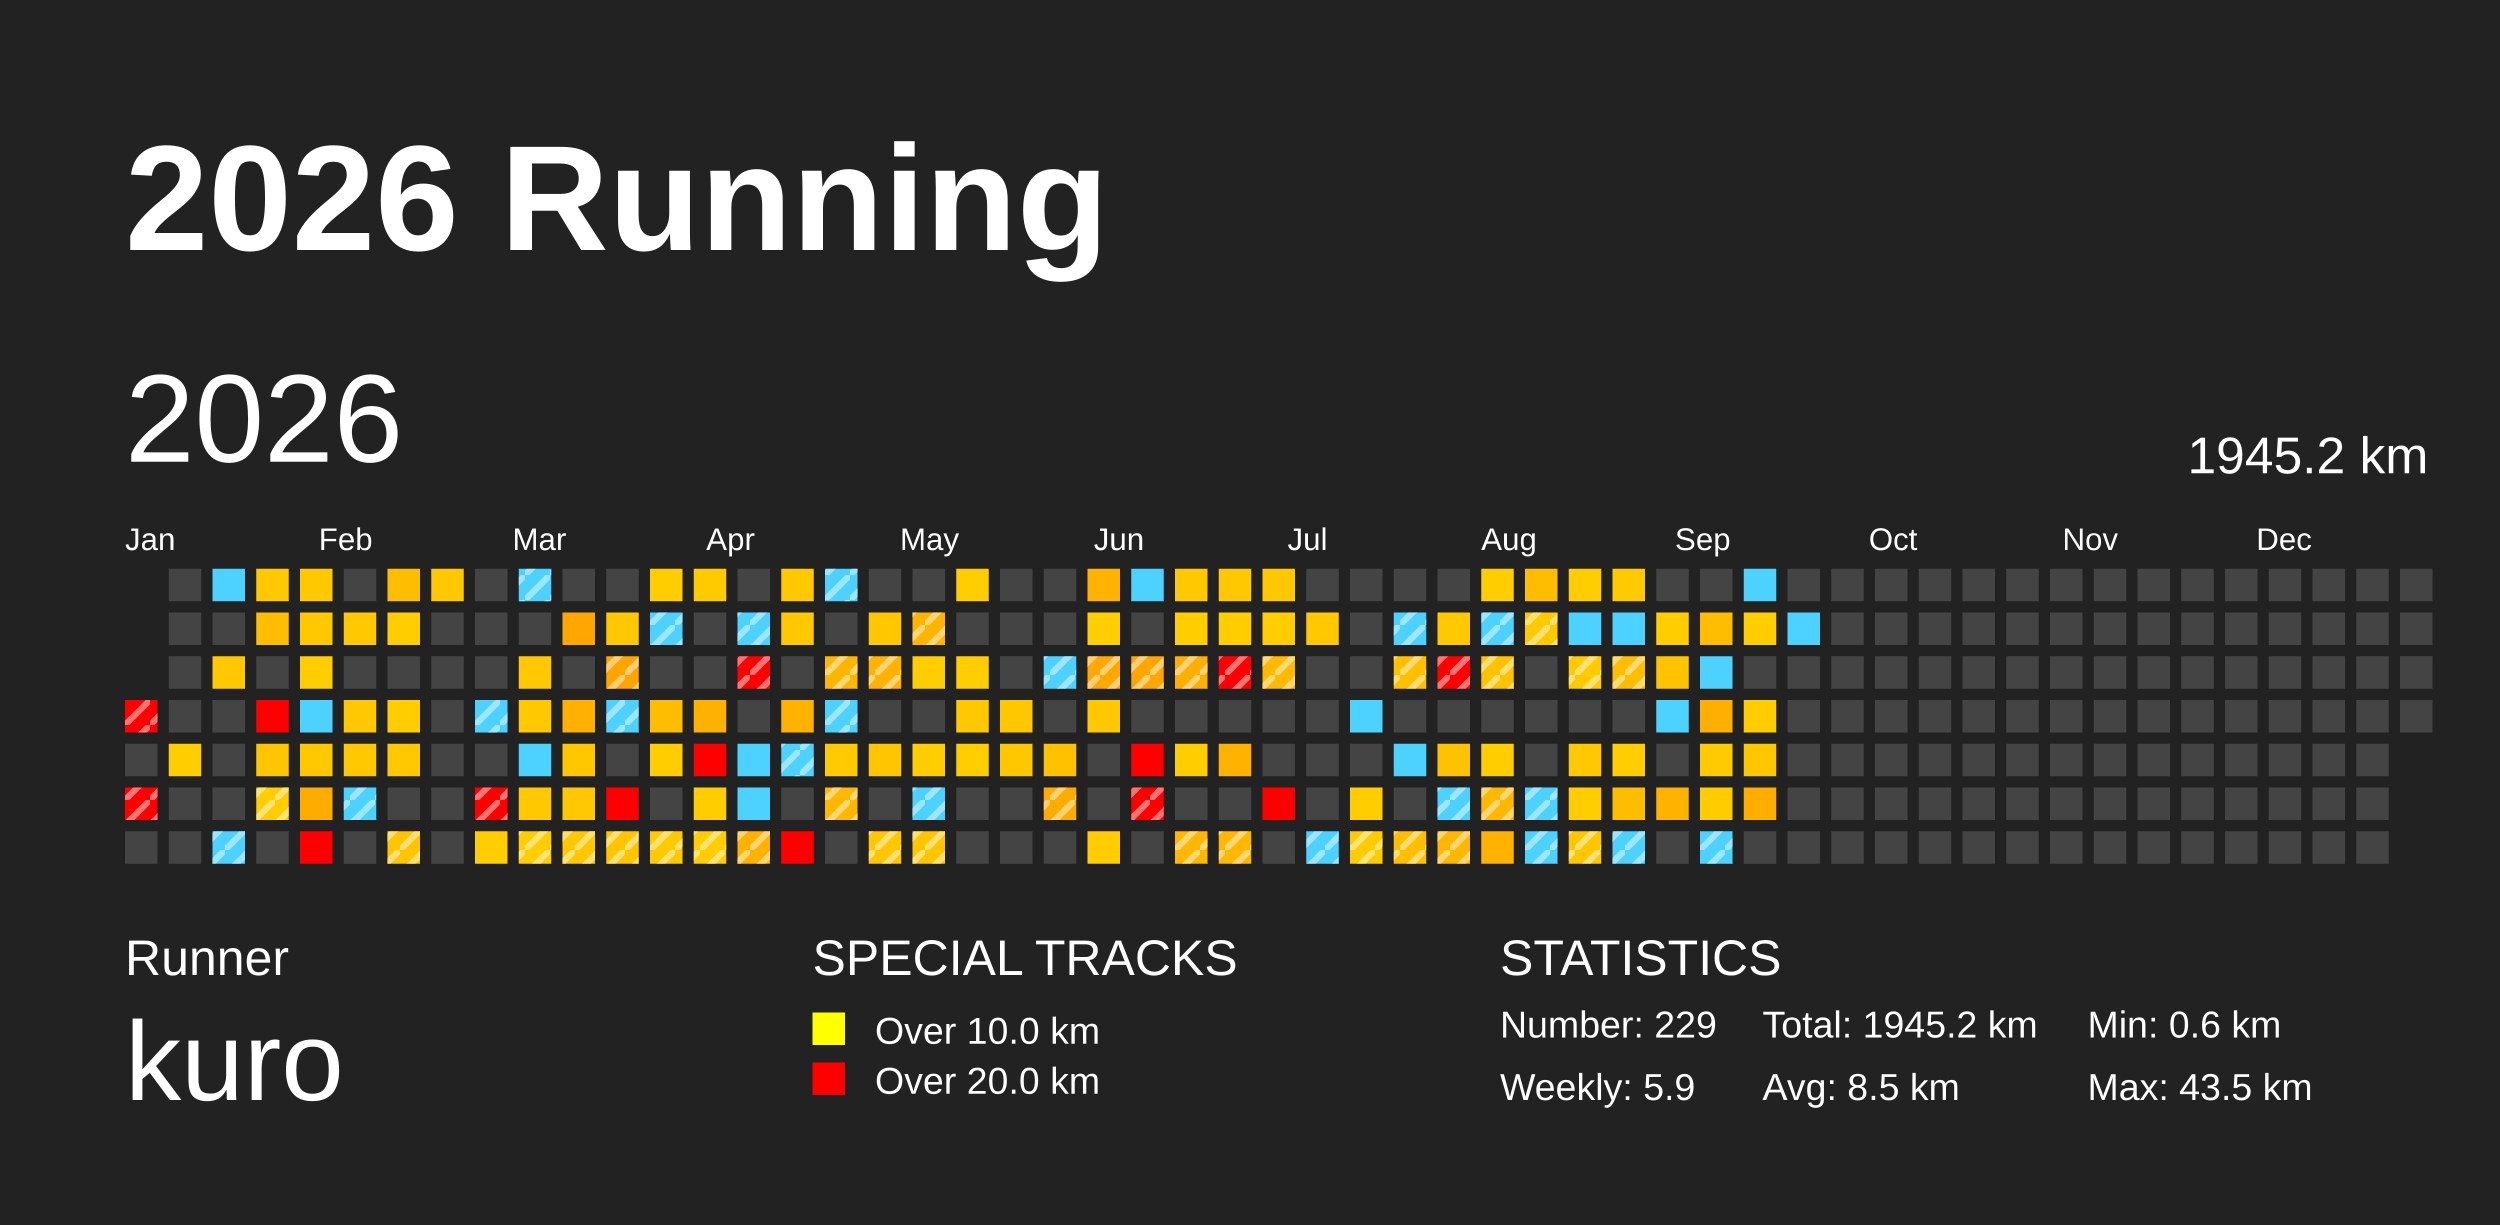
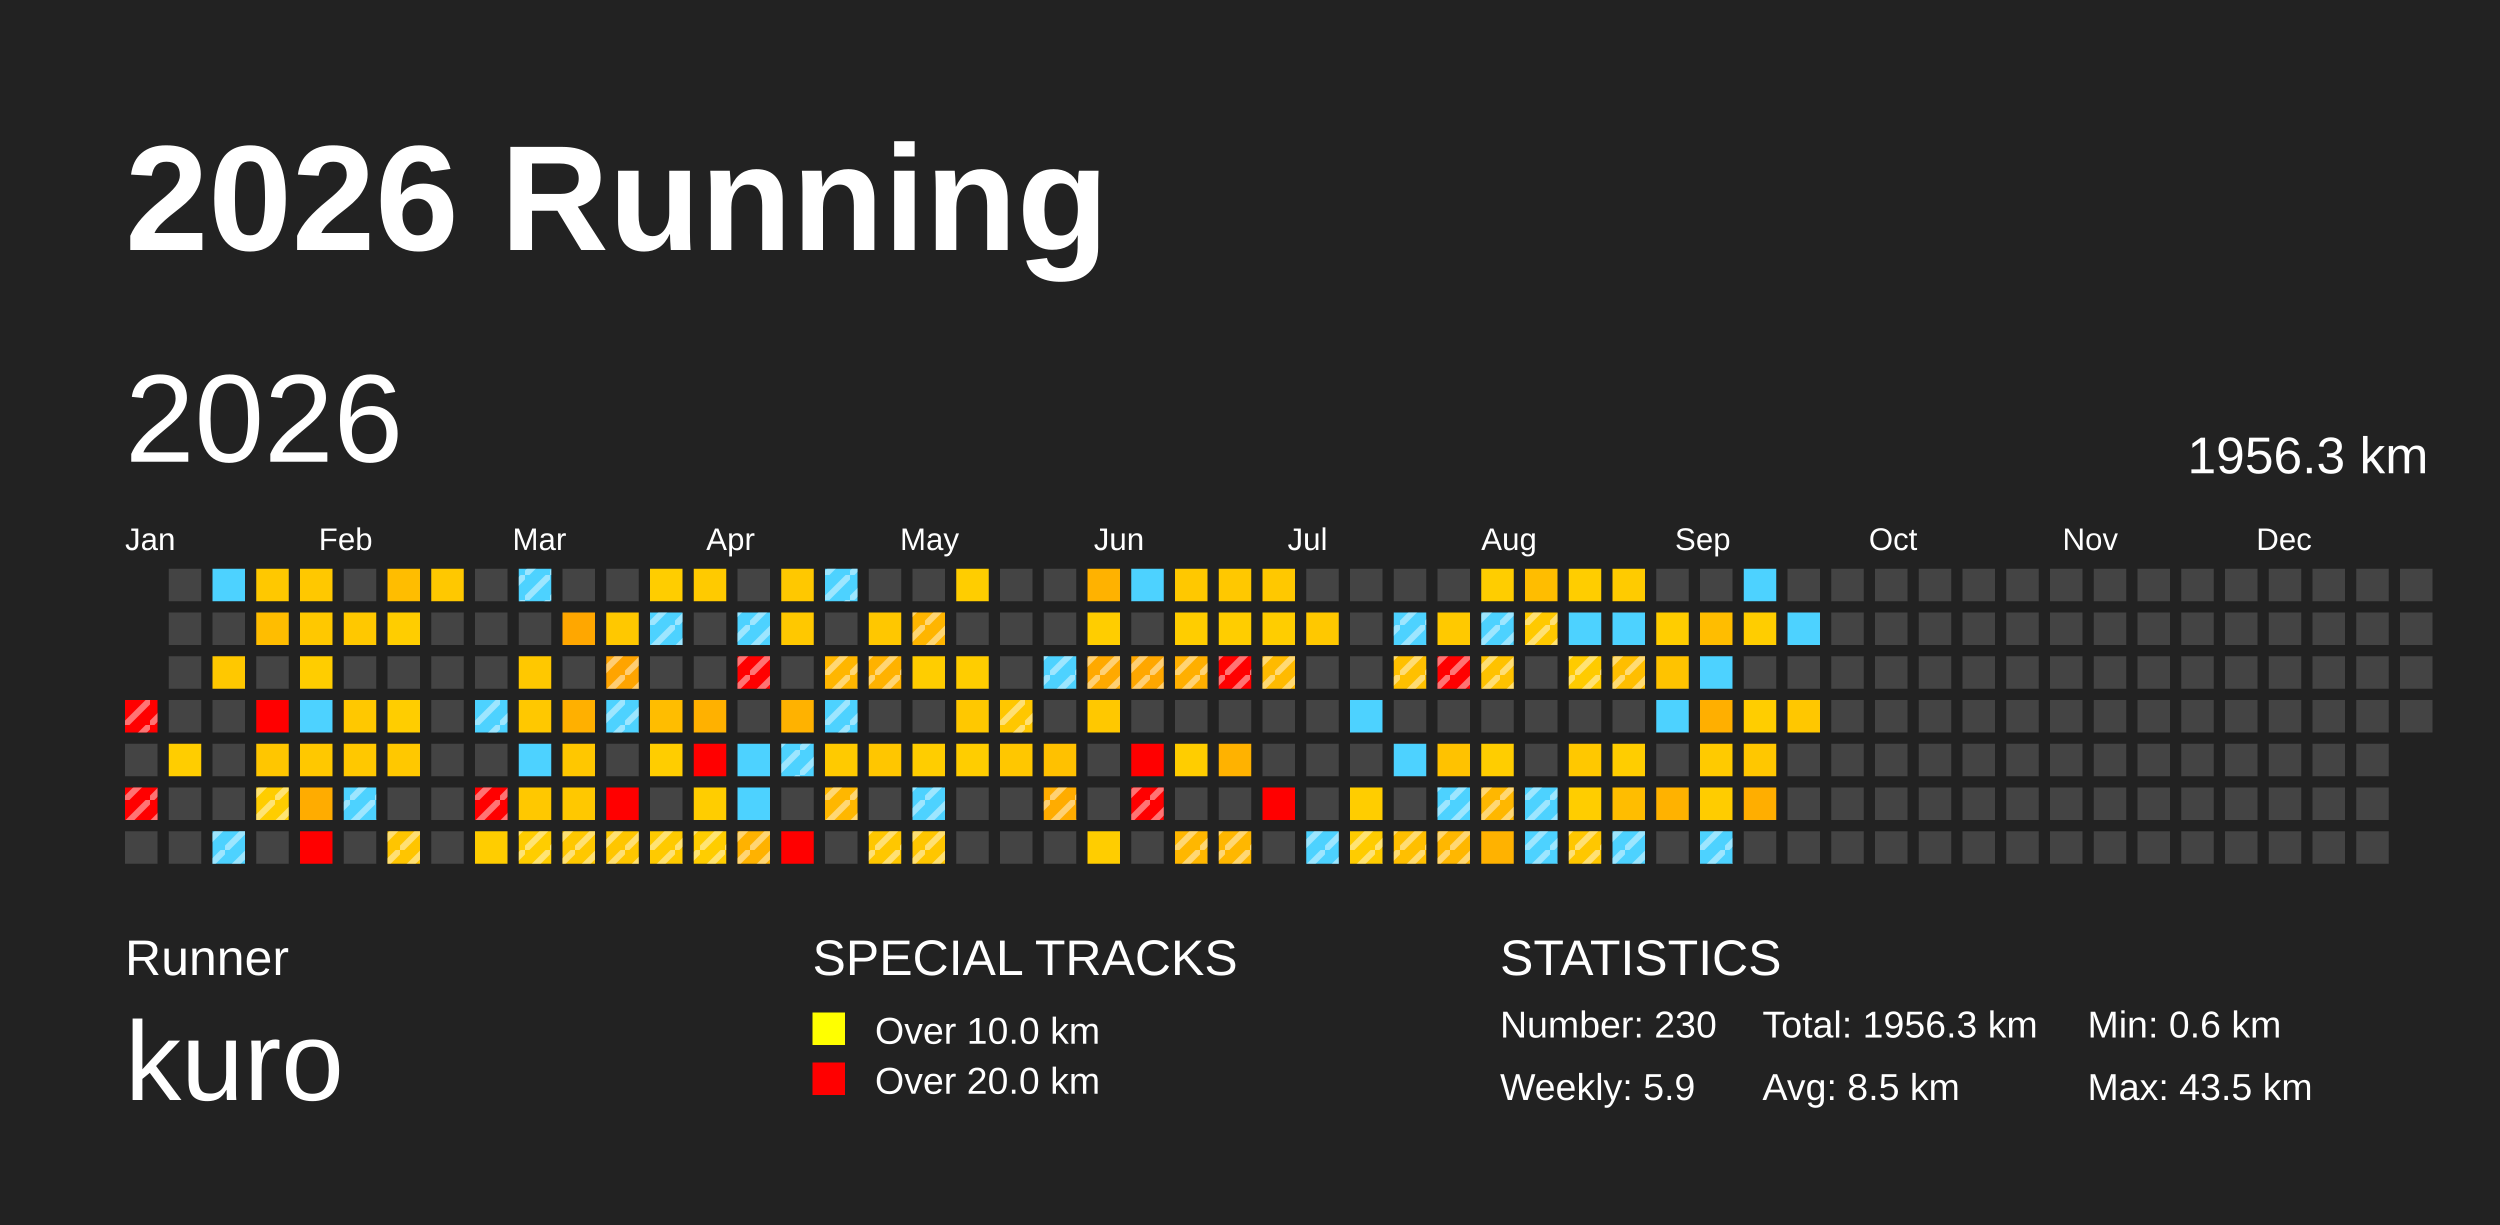
<svg xmlns="http://www.w3.org/2000/svg" baseProfile="full" height="98mm" version="1.1" viewBox="0,0,200,98" width="200mm">
  <defs>
    <pattern height="2" id="indoor-stripe" patternUnits="userSpaceOnUse" width="2">
      <line stroke="white" stroke-opacity="0.45" stroke-width="0.5" x1="0" x2="2" y1="2" y2="0" />
    </pattern>
  </defs>
  <rect fill="#222222" height="98" width="200" x="0" y="0" />
  <text fill="#FFFFFF" style="font-size:12px; font-family:Arial; font-weight:bold;" x="10" y="20">2026 Running</text>
  <text fill="#FFFFFF" style="font-size:4px; font-family:Arial" x="10" y="78">Runner</text>
  <text fill="#FFFFFF" style="font-size:9px; font-family:Arial" x="10" y="88">kuro</text>
  <text fill="#FFFFFF" style="font-size:4px; font-family:Arial" x="65" y="78">SPECIAL TRACKS</text>
  <rect fill="yellow" height="2.6" width="2.6" x="65" y="81" />
  <text fill="#FFFFFF" style="font-size:3px; font-family:Arial" x="70" y="83.5">Over 10.0 km</text>
  <rect fill="red" height="2.6" width="2.6" x="65" y="85" />
  <text fill="#FFFFFF" style="font-size:3px; font-family:Arial" x="70" y="87.5">Over 20.0 km</text>
  <text fill="#FFFFFF" style="font-size:4px; font-family:Arial" x="120" y="78">STATISTICS</text>
-   <text fill="#FFFFFF" style="font-size:3px; font-family:Arial" x="120" y="83">Number: 229</text>
+   <text fill="#FFFFFF" style="font-size:3px; font-family:Arial" x="120" y="83">Number: 230</text>
  <text fill="#FFFFFF" style="font-size:3px; font-family:Arial" x="120" y="88">Weekly: 5.9</text>
-   <text fill="#FFFFFF" style="font-size:3px; font-family:Arial" x="141" y="83">Total: 1945.2 km</text>
+   <text fill="#FFFFFF" style="font-size:3px; font-family:Arial" x="141" y="83">Total: 1956.3 km</text>
  <text fill="#FFFFFF" style="font-size:3px; font-family:Arial" x="141" y="88">Avg: 8.5 km</text>
  <text fill="#FFFFFF" style="font-size:3px; font-family:Arial" x="167" y="83">Min: 0.6 km</text>
  <text fill="#FFFFFF" style="font-size:3px; font-family:Arial" x="167" y="88">Max: 43.5 km</text>
  <text dominant-baseline="hanging" fill="#FFFFFF" style="font-size:10.0px; font-family:Arial;" x="10" y="30">2026</text>
-   <text dominant-baseline="hanging" fill="#FFFFFF" style="font-size:4.125px; font-family:Arial;" x="175" y="35">1945.2 km</text>
+   <text dominant-baseline="hanging" fill="#FFFFFF" style="font-size:4.125px; font-family:Arial;" x="175" y="35">1956.3 km</text>
  <text fill="#FFFFFF" style="font-size:2.5px; font-family:Arial" x="10.0" y="44">Jan</text>
  <text fill="#FFFFFF" style="font-size:2.5px; font-family:Arial" x="25.5" y="44">Feb</text>
  <text fill="#FFFFFF" style="font-size:2.5px; font-family:Arial" x="41.0" y="44">Mar</text>
  <text fill="#FFFFFF" style="font-size:2.5px; font-family:Arial" x="56.5" y="44">Apr</text>
  <text fill="#FFFFFF" style="font-size:2.5px; font-family:Arial" x="72.0" y="44">May</text>
  <text fill="#FFFFFF" style="font-size:2.5px; font-family:Arial" x="87.5" y="44">Jun</text>
  <text fill="#FFFFFF" style="font-size:2.5px; font-family:Arial" x="103.0" y="44">Jul</text>
  <text fill="#FFFFFF" style="font-size:2.5px; font-family:Arial" x="118.5" y="44">Aug</text>
  <text fill="#FFFFFF" style="font-size:2.5px; font-family:Arial" x="134.0" y="44">Sep</text>
  <text fill="#FFFFFF" style="font-size:2.5px; font-family:Arial" x="149.5" y="44">Oct</text>
  <text fill="#FFFFFF" style="font-size:2.5px; font-family:Arial" x="165.0" y="44">Nov</text>
  <text fill="#FFFFFF" style="font-size:2.5px; font-family:Arial" x="180.5" y="44">Dec</text>
  <rect fill="red" height="2.6" width="2.6" x="10.0" y="56.0" />
  <rect fill="url(#indoor-stripe)" height="2.6" style="pointer-events: none;" width="2.6" x="10.0" y="56.0" />
  <rect fill="#444444" height="2.6" width="2.6" x="10.0" y="59.5" />
  <rect fill="red" height="2.6" width="2.6" x="10.0" y="63.0" />
  <rect fill="url(#indoor-stripe)" height="2.6" style="pointer-events: none;" width="2.6" x="10.0" y="63.0" />
  <rect fill="#444444" height="2.6" width="2.6" x="10.0" y="66.5" />
  <rect fill="#444444" height="2.6" width="2.6" x="13.5" y="45.5" />
  <rect fill="#444444" height="2.6" width="2.6" x="13.5" y="49.0" />
  <rect fill="#444444" height="2.6" width="2.6" x="13.5" y="52.5" />
  <rect fill="#444444" height="2.6" width="2.6" x="13.5" y="56.0" />
  <rect fill="#ffcd00" height="2.6" width="2.6" x="13.5" y="59.5" />
  <rect fill="#444444" height="2.6" width="2.6" x="13.5" y="63.0" />
  <rect fill="#444444" height="2.6" width="2.6" x="13.5" y="66.5" />
  <rect fill="#4dd2ff" height="2.6" width="2.6" x="17.0" y="45.5" />
  <rect fill="#444444" height="2.6" width="2.6" x="17.0" y="49.0" />
  <rect fill="#ffc800" height="2.6" width="2.6" x="17.0" y="52.5" />
  <rect fill="#444444" height="2.6" width="2.6" x="17.0" y="56.0" />
  <rect fill="#444444" height="2.6" width="2.6" x="17.0" y="59.5" />
  <rect fill="#444444" height="2.6" width="2.6" x="17.0" y="63.0" />
  <rect fill="#4dd2ff" height="2.6" width="2.6" x="17.0" y="66.5" />
  <rect fill="url(#indoor-stripe)" height="2.6" style="pointer-events: none;" width="2.6" x="17.0" y="66.5" />
  <rect fill="#ffc800" height="2.6" width="2.6" x="20.5" y="45.5" />
  <rect fill="#ffbd00" height="2.6" width="2.6" x="20.5" y="49.0" />
  <rect fill="#444444" height="2.6" width="2.6" x="20.5" y="52.5" />
  <rect fill="red" height="2.6" width="2.6" x="20.5" y="56.0" />
  <rect fill="#ffc600" height="2.6" width="2.6" x="20.5" y="59.5" />
  <rect fill="#ffcd00" height="2.6" width="2.6" x="20.5" y="63.0" />
  <rect fill="url(#indoor-stripe)" height="2.6" style="pointer-events: none;" width="2.6" x="20.5" y="63.0" />
  <rect fill="#444444" height="2.6" width="2.6" x="20.5" y="66.5" />
  <rect fill="#ffc800" height="2.6" width="2.6" x="24.0" y="45.5" />
  <rect fill="#ffc800" height="2.6" width="2.6" x="24.0" y="49.0" />
  <rect fill="#ffcd00" height="2.6" width="2.6" x="24.0" y="52.5" />
  <rect fill="#4dd2ff" height="2.6" width="2.6" x="24.0" y="56.0" />
  <rect fill="#ffc800" height="2.6" width="2.6" x="24.0" y="59.5" />
  <rect fill="#ffac00" height="2.6" width="2.6" x="24.0" y="63.0" />
  <rect fill="red" height="2.6" width="2.6" x="24.0" y="66.5" />
  <rect fill="#444444" height="2.6" width="2.6" x="27.5" y="45.5" />
  <rect fill="#ffc800" height="2.6" width="2.6" x="27.5" y="49.0" />
  <rect fill="#444444" height="2.6" width="2.6" x="27.5" y="52.5" />
  <rect fill="#ffc800" height="2.6" width="2.6" x="27.5" y="56.0" />
  <rect fill="#ffc800" height="2.6" width="2.6" x="27.5" y="59.5" />
  <rect fill="#4dd2ff" height="2.6" width="2.6" x="27.5" y="63.0" />
  <rect fill="url(#indoor-stripe)" height="2.6" style="pointer-events: none;" width="2.6" x="27.5" y="63.0" />
  <rect fill="#444444" height="2.6" width="2.6" x="27.5" y="66.5" />
  <rect fill="#ffbd00" height="2.6" width="2.6" x="31.0" y="45.5" />
  <rect fill="#ffcd00" height="2.6" width="2.6" x="31.0" y="49.0" />
  <rect fill="#444444" height="2.6" width="2.6" x="31.0" y="52.5" />
  <rect fill="#ffcd00" height="2.6" width="2.6" x="31.0" y="56.0" />
  <rect fill="#ffc800" height="2.6" width="2.6" x="31.0" y="59.5" />
  <rect fill="#444444" height="2.6" width="2.6" x="31.0" y="63.0" />
  <rect fill="#ffc500" height="2.6" width="2.6" x="31.0" y="66.5" />
  <rect fill="url(#indoor-stripe)" height="2.6" style="pointer-events: none;" width="2.6" x="31.0" y="66.5" />
  <rect fill="#ffc800" height="2.6" width="2.6" x="34.5" y="45.5" />
  <rect fill="#444444" height="2.6" width="2.6" x="34.5" y="49.0" />
  <rect fill="#444444" height="2.6" width="2.6" x="34.5" y="52.5" />
  <rect fill="#444444" height="2.6" width="2.6" x="34.5" y="56.0" />
  <rect fill="#444444" height="2.6" width="2.6" x="34.5" y="59.5" />
  <rect fill="#444444" height="2.6" width="2.6" x="34.5" y="63.0" />
  <rect fill="#444444" height="2.6" width="2.6" x="34.5" y="66.5" />
  <rect fill="#444444" height="2.6" width="2.6" x="38.0" y="45.5" />
  <rect fill="#444444" height="2.6" width="2.6" x="38.0" y="49.0" />
  <rect fill="#444444" height="2.6" width="2.6" x="38.0" y="52.5" />
  <rect fill="#4dd2ff" height="2.6" width="2.6" x="38.0" y="56.0" />
  <rect fill="url(#indoor-stripe)" height="2.6" style="pointer-events: none;" width="2.6" x="38.0" y="56.0" />
  <rect fill="#444444" height="2.6" width="2.6" x="38.0" y="59.5" />
  <rect fill="red" height="2.6" width="2.6" x="38.0" y="63.0" />
  <rect fill="url(#indoor-stripe)" height="2.6" style="pointer-events: none;" width="2.6" x="38.0" y="63.0" />
  <rect fill="#ffcd00" height="2.6" width="2.6" x="38.0" y="66.5" />
  <rect fill="#4dd2ff" height="2.6" width="2.6" x="41.5" y="45.5" />
  <rect fill="url(#indoor-stripe)" height="2.6" style="pointer-events: none;" width="2.6" x="41.5" y="45.5" />
  <rect fill="#444444" height="2.6" width="2.6" x="41.5" y="49.0" />
  <rect fill="#ffc800" height="2.6" width="2.6" x="41.5" y="52.5" />
  <rect fill="#ffc800" height="2.6" width="2.6" x="41.5" y="56.0" />
  <rect fill="#4dd2ff" height="2.6" width="2.6" x="41.5" y="59.5" />
  <rect fill="#ffc800" height="2.6" width="2.6" x="41.5" y="63.0" />
  <rect fill="#ffcd00" height="2.6" width="2.6" x="41.5" y="66.5" />
  <rect fill="url(#indoor-stripe)" height="2.6" style="pointer-events: none;" width="2.6" x="41.5" y="66.5" />
  <rect fill="#444444" height="2.6" width="2.6" x="45.0" y="45.5" />
  <rect fill="#ffa700" height="2.6" width="2.6" x="45.0" y="49.0" />
  <rect fill="#444444" height="2.6" width="2.6" x="45.0" y="52.5" />
  <rect fill="#ffb000" height="2.6" width="2.6" x="45.0" y="56.0" />
  <rect fill="#ffc700" height="2.6" width="2.6" x="45.0" y="59.5" />
  <rect fill="#ffc800" height="2.6" width="2.6" x="45.0" y="63.0" />
  <rect fill="#ffc800" height="2.6" width="2.6" x="45.0" y="66.5" />
  <rect fill="url(#indoor-stripe)" height="2.6" style="pointer-events: none;" width="2.6" x="45.0" y="66.5" />
  <rect fill="#444444" height="2.6" width="2.6" x="48.5" y="45.5" />
  <rect fill="#ffc800" height="2.6" width="2.6" x="48.5" y="49.0" />
  <rect fill="#ffa400" height="2.6" width="2.6" x="48.5" y="52.5" />
  <rect fill="url(#indoor-stripe)" height="2.6" style="pointer-events: none;" width="2.6" x="48.5" y="52.5" />
  <rect fill="#4dd2ff" height="2.6" width="2.6" x="48.5" y="56.0" />
  <rect fill="url(#indoor-stripe)" height="2.6" style="pointer-events: none;" width="2.6" x="48.5" y="56.0" />
  <rect fill="#444444" height="2.6" width="2.6" x="48.5" y="59.5" />
  <rect fill="red" height="2.6" width="2.6" x="48.5" y="63.0" />
  <rect fill="#ffc600" height="2.6" width="2.6" x="48.5" y="66.5" />
  <rect fill="url(#indoor-stripe)" height="2.6" style="pointer-events: none;" width="2.6" x="48.5" y="66.5" />
  <rect fill="#ffcd00" height="2.6" width="2.6" x="52.0" y="45.5" />
  <rect fill="#4dd2ff" height="2.6" width="2.6" x="52.0" y="49.0" />
  <rect fill="url(#indoor-stripe)" height="2.6" style="pointer-events: none;" width="2.6" x="52.0" y="49.0" />
  <rect fill="#444444" height="2.6" width="2.6" x="52.0" y="52.5" />
  <rect fill="#ffbd00" height="2.6" width="2.6" x="52.0" y="56.0" />
  <rect fill="#ffcd00" height="2.6" width="2.6" x="52.0" y="59.5" />
  <rect fill="#444444" height="2.6" width="2.6" x="52.0" y="63.0" />
  <rect fill="#ffca00" height="2.6" width="2.6" x="52.0" y="66.5" />
  <rect fill="url(#indoor-stripe)" height="2.6" style="pointer-events: none;" width="2.6" x="52.0" y="66.5" />
  <rect fill="#ffca00" height="2.6" width="2.6" x="55.5" y="45.5" />
  <rect fill="#444444" height="2.6" width="2.6" x="55.5" y="49.0" />
  <rect fill="#444444" height="2.6" width="2.6" x="55.5" y="52.5" />
  <rect fill="#ffb100" height="2.6" width="2.6" x="55.5" y="56.0" />
  <rect fill="red" height="2.6" width="2.6" x="55.5" y="59.5" />
  <rect fill="#ffcd00" height="2.6" width="2.6" x="55.5" y="63.0" />
  <rect fill="#ffcd00" height="2.6" width="2.6" x="55.5" y="66.5" />
  <rect fill="url(#indoor-stripe)" height="2.6" style="pointer-events: none;" width="2.6" x="55.5" y="66.5" />
  <rect fill="#444444" height="2.6" width="2.6" x="59.0" y="45.5" />
  <rect fill="#4dd2ff" height="2.6" width="2.6" x="59.0" y="49.0" />
  <rect fill="url(#indoor-stripe)" height="2.6" style="pointer-events: none;" width="2.6" x="59.0" y="49.0" />
  <rect fill="red" height="2.6" width="2.6" x="59.0" y="52.5" />
  <rect fill="url(#indoor-stripe)" height="2.6" style="pointer-events: none;" width="2.6" x="59.0" y="52.5" />
  <rect fill="#444444" height="2.6" width="2.6" x="59.0" y="56.0" />
  <rect fill="#4dd2ff" height="2.6" width="2.6" x="59.0" y="59.5" />
  <rect fill="#4dd2ff" height="2.6" width="2.6" x="59.0" y="63.0" />
  <rect fill="#ffb200" height="2.6" width="2.6" x="59.0" y="66.5" />
  <rect fill="url(#indoor-stripe)" height="2.6" style="pointer-events: none;" width="2.6" x="59.0" y="66.5" />
  <rect fill="#ffc800" height="2.6" width="2.6" x="62.5" y="45.5" />
  <rect fill="#ffc800" height="2.6" width="2.6" x="62.5" y="49.0" />
  <rect fill="#444444" height="2.6" width="2.6" x="62.5" y="52.5" />
  <rect fill="#ffb200" height="2.6" width="2.6" x="62.5" y="56.0" />
  <rect fill="#4dd2ff" height="2.6" width="2.6" x="62.5" y="59.5" />
  <rect fill="url(#indoor-stripe)" height="2.6" style="pointer-events: none;" width="2.6" x="62.5" y="59.5" />
  <rect fill="#444444" height="2.6" width="2.6" x="62.5" y="63.0" />
  <rect fill="red" height="2.6" width="2.6" x="62.5" y="66.5" />
  <rect fill="#4dd2ff" height="2.6" width="2.6" x="66.0" y="45.5" />
  <rect fill="url(#indoor-stripe)" height="2.6" style="pointer-events: none;" width="2.6" x="66.0" y="45.5" />
  <rect fill="#444444" height="2.6" width="2.6" x="66.0" y="49.0" />
  <rect fill="#ffb600" height="2.6" width="2.6" x="66.0" y="52.5" />
  <rect fill="url(#indoor-stripe)" height="2.6" style="pointer-events: none;" width="2.6" x="66.0" y="52.5" />
  <rect fill="#4dd2ff" height="2.6" width="2.6" x="66.0" y="56.0" />
  <rect fill="url(#indoor-stripe)" height="2.6" style="pointer-events: none;" width="2.6" x="66.0" y="56.0" />
  <rect fill="#ffca00" height="2.6" width="2.6" x="66.0" y="59.5" />
  <rect fill="#ffb700" height="2.6" width="2.6" x="66.0" y="63.0" />
  <rect fill="url(#indoor-stripe)" height="2.6" style="pointer-events: none;" width="2.6" x="66.0" y="63.0" />
  <rect fill="#444444" height="2.6" width="2.6" x="66.0" y="66.5" />
  <rect fill="#444444" height="2.6" width="2.6" x="69.5" y="45.5" />
  <rect fill="#ffc700" height="2.6" width="2.6" x="69.5" y="49.0" />
  <rect fill="#ffb200" height="2.6" width="2.6" x="69.5" y="52.5" />
  <rect fill="url(#indoor-stripe)" height="2.6" style="pointer-events: none;" width="2.6" x="69.5" y="52.5" />
  <rect fill="#444444" height="2.6" width="2.6" x="69.5" y="56.0" />
  <rect fill="#ffc600" height="2.6" width="2.6" x="69.5" y="59.5" />
  <rect fill="#444444" height="2.6" width="2.6" x="69.5" y="63.0" />
  <rect fill="#ffc700" height="2.6" width="2.6" x="69.5" y="66.5" />
  <rect fill="url(#indoor-stripe)" height="2.6" style="pointer-events: none;" width="2.6" x="69.5" y="66.5" />
  <rect fill="#444444" height="2.6" width="2.6" x="73.0" y="45.5" />
  <rect fill="#ffb500" height="2.6" width="2.6" x="73.0" y="49.0" />
  <rect fill="url(#indoor-stripe)" height="2.6" style="pointer-events: none;" width="2.6" x="73.0" y="49.0" />
  <rect fill="#ffcd00" height="2.6" width="2.6" x="73.0" y="52.5" />
  <rect fill="#444444" height="2.6" width="2.6" x="73.0" y="56.0" />
  <rect fill="#ffcd00" height="2.6" width="2.6" x="73.0" y="59.5" />
  <rect fill="#4dd2ff" height="2.6" width="2.6" x="73.0" y="63.0" />
  <rect fill="url(#indoor-stripe)" height="2.6" style="pointer-events: none;" width="2.6" x="73.0" y="63.0" />
  <rect fill="#ffc600" height="2.6" width="2.6" x="73.0" y="66.5" />
  <rect fill="url(#indoor-stripe)" height="2.6" style="pointer-events: none;" width="2.6" x="73.0" y="66.5" />
  <rect fill="#ffcd00" height="2.6" width="2.6" x="76.5" y="45.5" />
  <rect fill="#444444" height="2.6" width="2.6" x="76.5" y="49.0" />
  <rect fill="#ffcd00" height="2.6" width="2.6" x="76.5" y="52.5" />
  <rect fill="#ffc800" height="2.6" width="2.6" x="76.5" y="56.0" />
  <rect fill="#ffcd00" height="2.6" width="2.6" x="76.5" y="59.5" />
  <rect fill="#444444" height="2.6" width="2.6" x="76.5" y="63.0" />
  <rect fill="#444444" height="2.6" width="2.6" x="76.5" y="66.5" />
  <rect fill="#444444" height="2.6" width="2.6" x="80.0" y="45.5" />
  <rect fill="#444444" height="2.6" width="2.6" x="80.0" y="49.0" />
  <rect fill="#444444" height="2.6" width="2.6" x="80.0" y="52.5" />
  <rect fill="#ffc700" height="2.6" width="2.6" x="80.0" y="56.0" />
+   <rect fill="url(#indoor-stripe)" height="2.6" style="pointer-events: none;" width="2.6" x="80.0" y="56.0" />
  <rect fill="#ffc700" height="2.6" width="2.6" x="80.0" y="59.5" />
  <rect fill="#444444" height="2.6" width="2.6" x="80.0" y="63.0" />
  <rect fill="#444444" height="2.6" width="2.6" x="80.0" y="66.5" />
  <rect fill="#444444" height="2.6" width="2.6" x="83.5" y="45.5" />
  <rect fill="#444444" height="2.6" width="2.6" x="83.5" y="49.0" />
  <rect fill="#4dd2ff" height="2.6" width="2.6" x="83.5" y="52.5" />
  <rect fill="url(#indoor-stripe)" height="2.6" style="pointer-events: none;" width="2.6" x="83.5" y="52.5" />
  <rect fill="#444444" height="2.6" width="2.6" x="83.5" y="56.0" />
  <rect fill="#ffc100" height="2.6" width="2.6" x="83.5" y="59.5" />
  <rect fill="#ffac00" height="2.6" width="2.6" x="83.5" y="63.0" />
  <rect fill="url(#indoor-stripe)" height="2.6" style="pointer-events: none;" width="2.6" x="83.5" y="63.0" />
  <rect fill="#444444" height="2.6" width="2.6" x="83.5" y="66.5" />
  <rect fill="#ffb200" height="2.6" width="2.6" x="87.0" y="45.5" />
  <rect fill="#ffcd00" height="2.6" width="2.6" x="87.0" y="49.0" />
  <rect fill="#ffa900" height="2.6" width="2.6" x="87.0" y="52.5" />
  <rect fill="url(#indoor-stripe)" height="2.6" style="pointer-events: none;" width="2.6" x="87.0" y="52.5" />
  <rect fill="#ffc800" height="2.6" width="2.6" x="87.0" y="56.0" />
  <rect fill="#444444" height="2.6" width="2.6" x="87.0" y="59.5" />
  <rect fill="#444444" height="2.6" width="2.6" x="87.0" y="63.0" />
  <rect fill="#ffcd00" height="2.6" width="2.6" x="87.0" y="66.5" />
  <rect fill="#4dd2ff" height="2.6" width="2.6" x="90.5" y="45.5" />
  <rect fill="#444444" height="2.6" width="2.6" x="90.5" y="49.0" />
  <rect fill="#ffa700" height="2.6" width="2.6" x="90.5" y="52.5" />
  <rect fill="url(#indoor-stripe)" height="2.6" style="pointer-events: none;" width="2.6" x="90.5" y="52.5" />
  <rect fill="#444444" height="2.6" width="2.6" x="90.5" y="56.0" />
  <rect fill="red" height="2.6" width="2.6" x="90.5" y="59.5" />
  <rect fill="red" height="2.6" width="2.6" x="90.5" y="63.0" />
  <rect fill="url(#indoor-stripe)" height="2.6" style="pointer-events: none;" width="2.6" x="90.5" y="63.0" />
  <rect fill="#444444" height="2.6" width="2.6" x="90.5" y="66.5" />
  <rect fill="#ffc800" height="2.6" width="2.6" x="94.0" y="45.5" />
  <rect fill="#ffcd00" height="2.6" width="2.6" x="94.0" y="49.0" />
  <rect fill="#ffaf00" height="2.6" width="2.6" x="94.0" y="52.5" />
  <rect fill="url(#indoor-stripe)" height="2.6" style="pointer-events: none;" width="2.6" x="94.0" y="52.5" />
  <rect fill="#444444" height="2.6" width="2.6" x="94.0" y="56.0" />
  <rect fill="#ffcd00" height="2.6" width="2.6" x="94.0" y="59.5" />
  <rect fill="#444444" height="2.6" width="2.6" x="94.0" y="63.0" />
  <rect fill="#ffb700" height="2.6" width="2.6" x="94.0" y="66.5" />
  <rect fill="url(#indoor-stripe)" height="2.6" style="pointer-events: none;" width="2.6" x="94.0" y="66.5" />
  <rect fill="#ffc800" height="2.6" width="2.6" x="97.5" y="45.5" />
  <rect fill="#ffcd00" height="2.6" width="2.6" x="97.5" y="49.0" />
  <rect fill="red" height="2.6" width="2.6" x="97.5" y="52.5" />
  <rect fill="url(#indoor-stripe)" height="2.6" style="pointer-events: none;" width="2.6" x="97.5" y="52.5" />
  <rect fill="#444444" height="2.6" width="2.6" x="97.5" y="56.0" />
  <rect fill="#ffb200" height="2.6" width="2.6" x="97.5" y="59.5" />
  <rect fill="#444444" height="2.6" width="2.6" x="97.5" y="63.0" />
  <rect fill="#ffb700" height="2.6" width="2.6" x="97.5" y="66.5" />
  <rect fill="url(#indoor-stripe)" height="2.6" style="pointer-events: none;" width="2.6" x="97.5" y="66.5" />
  <rect fill="#ffc800" height="2.6" width="2.6" x="101.0" y="45.5" />
  <rect fill="#ffcd00" height="2.6" width="2.6" x="101.0" y="49.0" />
  <rect fill="#ffba00" height="2.6" width="2.6" x="101.0" y="52.5" />
  <rect fill="url(#indoor-stripe)" height="2.6" style="pointer-events: none;" width="2.6" x="101.0" y="52.5" />
  <rect fill="#444444" height="2.6" width="2.6" x="101.0" y="56.0" />
  <rect fill="#444444" height="2.6" width="2.6" x="101.0" y="59.5" />
  <rect fill="red" height="2.6" width="2.6" x="101.0" y="63.0" />
  <rect fill="#444444" height="2.6" width="2.6" x="101.0" y="66.5" />
  <rect fill="#444444" height="2.6" width="2.6" x="104.5" y="45.5" />
  <rect fill="#ffc800" height="2.6" width="2.6" x="104.5" y="49.0" />
  <rect fill="#444444" height="2.6" width="2.6" x="104.5" y="52.5" />
  <rect fill="#444444" height="2.6" width="2.6" x="104.5" y="56.0" />
  <rect fill="#444444" height="2.6" width="2.6" x="104.5" y="59.5" />
  <rect fill="#444444" height="2.6" width="2.6" x="104.5" y="63.0" />
  <rect fill="#4dd2ff" height="2.6" width="2.6" x="104.5" y="66.5" />
  <rect fill="url(#indoor-stripe)" height="2.6" style="pointer-events: none;" width="2.6" x="104.5" y="66.5" />
  <rect fill="#444444" height="2.6" width="2.6" x="108.0" y="45.5" />
  <rect fill="#444444" height="2.6" width="2.6" x="108.0" y="49.0" />
  <rect fill="#444444" height="2.6" width="2.6" x="108.0" y="52.5" />
  <rect fill="#4dd2ff" height="2.6" width="2.6" x="108.0" y="56.0" />
  <rect fill="#444444" height="2.6" width="2.6" x="108.0" y="59.5" />
  <rect fill="#ffcd00" height="2.6" width="2.6" x="108.0" y="63.0" />
  <rect fill="#ffcc00" height="2.6" width="2.6" x="108.0" y="66.5" />
  <rect fill="url(#indoor-stripe)" height="2.6" style="pointer-events: none;" width="2.6" x="108.0" y="66.5" />
  <rect fill="#444444" height="2.6" width="2.6" x="111.5" y="45.5" />
  <rect fill="#4dd2ff" height="2.6" width="2.6" x="111.5" y="49.0" />
  <rect fill="url(#indoor-stripe)" height="2.6" style="pointer-events: none;" width="2.6" x="111.5" y="49.0" />
  <rect fill="#ffc000" height="2.6" width="2.6" x="111.5" y="52.5" />
  <rect fill="url(#indoor-stripe)" height="2.6" style="pointer-events: none;" width="2.6" x="111.5" y="52.5" />
  <rect fill="#444444" height="2.6" width="2.6" x="111.5" y="56.0" />
  <rect fill="#4dd2ff" height="2.6" width="2.6" x="111.5" y="59.5" />
  <rect fill="#444444" height="2.6" width="2.6" x="111.5" y="63.0" />
  <rect fill="#ffbf00" height="2.6" width="2.6" x="111.5" y="66.5" />
  <rect fill="url(#indoor-stripe)" height="2.6" style="pointer-events: none;" width="2.6" x="111.5" y="66.5" />
  <rect fill="#444444" height="2.6" width="2.6" x="115.0" y="45.5" />
  <rect fill="#ffc900" height="2.6" width="2.6" x="115.0" y="49.0" />
  <rect fill="red" height="2.6" width="2.6" x="115.0" y="52.5" />
  <rect fill="url(#indoor-stripe)" height="2.6" style="pointer-events: none;" width="2.6" x="115.0" y="52.5" />
  <rect fill="#444444" height="2.6" width="2.6" x="115.0" y="56.0" />
  <rect fill="#ffc200" height="2.6" width="2.6" x="115.0" y="59.5" />
  <rect fill="#4dd2ff" height="2.6" width="2.6" x="115.0" y="63.0" />
  <rect fill="url(#indoor-stripe)" height="2.6" style="pointer-events: none;" width="2.6" x="115.0" y="63.0" />
  <rect fill="#ffb700" height="2.6" width="2.6" x="115.0" y="66.5" />
  <rect fill="url(#indoor-stripe)" height="2.6" style="pointer-events: none;" width="2.6" x="115.0" y="66.5" />
  <rect fill="#ffcd00" height="2.6" width="2.6" x="118.5" y="45.5" />
  <rect fill="#4dd2ff" height="2.6" width="2.6" x="118.5" y="49.0" />
  <rect fill="url(#indoor-stripe)" height="2.6" style="pointer-events: none;" width="2.6" x="118.5" y="49.0" />
  <rect fill="#ffc200" height="2.6" width="2.6" x="118.5" y="52.5" />
  <rect fill="url(#indoor-stripe)" height="2.6" style="pointer-events: none;" width="2.6" x="118.5" y="52.5" />
  <rect fill="#444444" height="2.6" width="2.6" x="118.5" y="56.0" />
  <rect fill="#ffcd00" height="2.6" width="2.6" x="118.5" y="59.5" />
  <rect fill="#ffb700" height="2.6" width="2.6" x="118.5" y="63.0" />
  <rect fill="url(#indoor-stripe)" height="2.6" style="pointer-events: none;" width="2.6" x="118.5" y="63.0" />
  <rect fill="#ffb200" height="2.6" width="2.6" x="118.5" y="66.5" />
  <rect fill="#ffbd00" height="2.6" width="2.6" x="122.0" y="45.5" />
  <rect fill="#ffc900" height="2.6" width="2.6" x="122.0" y="49.0" />
  <rect fill="url(#indoor-stripe)" height="2.6" style="pointer-events: none;" width="2.6" x="122.0" y="49.0" />
  <rect fill="#444444" height="2.6" width="2.6" x="122.0" y="52.5" />
  <rect fill="#444444" height="2.6" width="2.6" x="122.0" y="56.0" />
  <rect fill="#444444" height="2.6" width="2.6" x="122.0" y="59.5" />
  <rect fill="#4dd2ff" height="2.6" width="2.6" x="122.0" y="63.0" />
  <rect fill="url(#indoor-stripe)" height="2.6" style="pointer-events: none;" width="2.6" x="122.0" y="63.0" />
  <rect fill="#4dd2ff" height="2.6" width="2.6" x="122.0" y="66.5" />
  <rect fill="url(#indoor-stripe)" height="2.6" style="pointer-events: none;" width="2.6" x="122.0" y="66.5" />
  <rect fill="#ffcd00" height="2.6" width="2.6" x="125.5" y="45.5" />
  <rect fill="#4dd2ff" height="2.6" width="2.6" x="125.5" y="49.0" />
  <rect fill="#ffcb00" height="2.6" width="2.6" x="125.5" y="52.5" />
  <rect fill="url(#indoor-stripe)" height="2.6" style="pointer-events: none;" width="2.6" x="125.5" y="52.5" />
  <rect fill="#444444" height="2.6" width="2.6" x="125.5" y="56.0" />
  <rect fill="#ffc800" height="2.6" width="2.6" x="125.5" y="59.5" />
  <rect fill="#ffcd00" height="2.6" width="2.6" x="125.5" y="63.0" />
  <rect fill="#ffc700" height="2.6" width="2.6" x="125.5" y="66.5" />
  <rect fill="url(#indoor-stripe)" height="2.6" style="pointer-events: none;" width="2.6" x="125.5" y="66.5" />
  <rect fill="#ffcb00" height="2.6" width="2.6" x="129.0" y="45.5" />
  <rect fill="#4dd2ff" height="2.6" width="2.6" x="129.0" y="49.0" />
  <rect fill="#ffbe00" height="2.6" width="2.6" x="129.0" y="52.5" />
  <rect fill="url(#indoor-stripe)" height="2.6" style="pointer-events: none;" width="2.6" x="129.0" y="52.5" />
  <rect fill="#444444" height="2.6" width="2.6" x="129.0" y="56.0" />
  <rect fill="#ffcd00" height="2.6" width="2.6" x="129.0" y="59.5" />
  <rect fill="#ffbd00" height="2.6" width="2.6" x="129.0" y="63.0" />
  <rect fill="#4dd2ff" height="2.6" width="2.6" x="129.0" y="66.5" />
  <rect fill="url(#indoor-stripe)" height="2.6" style="pointer-events: none;" width="2.6" x="129.0" y="66.5" />
  <rect fill="#444444" height="2.6" width="2.6" x="132.5" y="45.5" />
  <rect fill="#ffcd00" height="2.6" width="2.6" x="132.5" y="49.0" />
  <rect fill="#ffc300" height="2.6" width="2.6" x="132.5" y="52.5" />
  <rect fill="#4dd2ff" height="2.6" width="2.6" x="132.5" y="56.0" />
  <rect fill="#444444" height="2.6" width="2.6" x="132.5" y="59.5" />
  <rect fill="#ffb200" height="2.6" width="2.6" x="132.5" y="63.0" />
  <rect fill="#444444" height="2.6" width="2.6" x="132.5" y="66.5" />
  <rect fill="#444444" height="2.6" width="2.6" x="136.0" y="45.5" />
  <rect fill="#ffbd00" height="2.6" width="2.6" x="136.0" y="49.0" />
  <rect fill="#4dd2ff" height="2.6" width="2.6" x="136.0" y="52.5" />
  <rect fill="#ffaf00" height="2.6" width="2.6" x="136.0" y="56.0" />
  <rect fill="#ffca00" height="2.6" width="2.6" x="136.0" y="59.5" />
  <rect fill="#ffcc00" height="2.6" width="2.6" x="136.0" y="63.0" />
  <rect fill="#4dd2ff" height="2.6" width="2.6" x="136.0" y="66.5" />
  <rect fill="url(#indoor-stripe)" height="2.6" style="pointer-events: none;" width="2.6" x="136.0" y="66.5" />
  <rect fill="#4dd2ff" height="2.6" width="2.6" x="139.5" y="45.5" />
  <rect fill="#ffcd00" height="2.6" width="2.6" x="139.5" y="49.0" />
  <rect fill="#444444" height="2.6" width="2.6" x="139.5" y="52.5" />
  <rect fill="#ffcd00" height="2.6" width="2.6" x="139.5" y="56.0" />
  <rect fill="#ffc700" height="2.6" width="2.6" x="139.5" y="59.5" />
  <rect fill="#ffae00" height="2.6" width="2.6" x="139.5" y="63.0" />
  <rect fill="#444444" height="2.6" width="2.6" x="139.5" y="66.5" />
  <rect fill="#444444" height="2.6" width="2.6" x="143.0" y="45.5" />
  <rect fill="#4dd2ff" height="2.6" width="2.6" x="143.0" y="49.0" />
  <rect fill="#444444" height="2.6" width="2.6" x="143.0" y="52.5" />
-   <rect fill="#444444" height="2.6" width="2.6" x="143.0" y="56.0" />
+   <rect fill="#ffc700" height="2.6" width="2.6" x="143.0" y="56.0" />
  <rect fill="#444444" height="2.6" width="2.6" x="143.0" y="59.5" />
  <rect fill="#444444" height="2.6" width="2.6" x="143.0" y="63.0" />
  <rect fill="#444444" height="2.6" width="2.6" x="143.0" y="66.5" />
  <rect fill="#444444" height="2.6" width="2.6" x="146.5" y="45.5" />
  <rect fill="#444444" height="2.6" width="2.6" x="146.5" y="49.0" />
  <rect fill="#444444" height="2.6" width="2.6" x="146.5" y="52.5" />
  <rect fill="#444444" height="2.6" width="2.6" x="146.5" y="56.0" />
  <rect fill="#444444" height="2.6" width="2.6" x="146.5" y="59.5" />
  <rect fill="#444444" height="2.6" width="2.6" x="146.5" y="63.0" />
  <rect fill="#444444" height="2.6" width="2.6" x="146.5" y="66.5" />
  <rect fill="#444444" height="2.6" width="2.6" x="150.0" y="45.5" />
  <rect fill="#444444" height="2.6" width="2.6" x="150.0" y="49.0" />
  <rect fill="#444444" height="2.6" width="2.6" x="150.0" y="52.5" />
  <rect fill="#444444" height="2.6" width="2.6" x="150.0" y="56.0" />
  <rect fill="#444444" height="2.6" width="2.6" x="150.0" y="59.5" />
  <rect fill="#444444" height="2.6" width="2.6" x="150.0" y="63.0" />
  <rect fill="#444444" height="2.6" width="2.6" x="150.0" y="66.5" />
  <rect fill="#444444" height="2.6" width="2.6" x="153.5" y="45.5" />
  <rect fill="#444444" height="2.6" width="2.6" x="153.5" y="49.0" />
  <rect fill="#444444" height="2.6" width="2.6" x="153.5" y="52.5" />
  <rect fill="#444444" height="2.6" width="2.6" x="153.5" y="56.0" />
  <rect fill="#444444" height="2.6" width="2.6" x="153.5" y="59.5" />
  <rect fill="#444444" height="2.6" width="2.6" x="153.5" y="63.0" />
  <rect fill="#444444" height="2.6" width="2.6" x="153.5" y="66.5" />
  <rect fill="#444444" height="2.6" width="2.6" x="157.0" y="45.5" />
  <rect fill="#444444" height="2.6" width="2.6" x="157.0" y="49.0" />
  <rect fill="#444444" height="2.6" width="2.6" x="157.0" y="52.5" />
  <rect fill="#444444" height="2.6" width="2.6" x="157.0" y="56.0" />
  <rect fill="#444444" height="2.6" width="2.6" x="157.0" y="59.5" />
  <rect fill="#444444" height="2.6" width="2.6" x="157.0" y="63.0" />
  <rect fill="#444444" height="2.6" width="2.6" x="157.0" y="66.5" />
  <rect fill="#444444" height="2.6" width="2.6" x="160.5" y="45.5" />
  <rect fill="#444444" height="2.6" width="2.6" x="160.5" y="49.0" />
  <rect fill="#444444" height="2.6" width="2.6" x="160.5" y="52.5" />
  <rect fill="#444444" height="2.6" width="2.6" x="160.5" y="56.0" />
  <rect fill="#444444" height="2.6" width="2.6" x="160.5" y="59.5" />
  <rect fill="#444444" height="2.6" width="2.6" x="160.5" y="63.0" />
  <rect fill="#444444" height="2.6" width="2.6" x="160.5" y="66.5" />
  <rect fill="#444444" height="2.6" width="2.6" x="164.0" y="45.5" />
  <rect fill="#444444" height="2.6" width="2.6" x="164.0" y="49.0" />
  <rect fill="#444444" height="2.6" width="2.6" x="164.0" y="52.5" />
  <rect fill="#444444" height="2.6" width="2.6" x="164.0" y="56.0" />
  <rect fill="#444444" height="2.6" width="2.6" x="164.0" y="59.5" />
  <rect fill="#444444" height="2.6" width="2.6" x="164.0" y="63.0" />
  <rect fill="#444444" height="2.6" width="2.6" x="164.0" y="66.5" />
  <rect fill="#444444" height="2.6" width="2.6" x="167.5" y="45.5" />
  <rect fill="#444444" height="2.6" width="2.6" x="167.5" y="49.0" />
  <rect fill="#444444" height="2.6" width="2.6" x="167.5" y="52.5" />
  <rect fill="#444444" height="2.6" width="2.6" x="167.5" y="56.0" />
  <rect fill="#444444" height="2.6" width="2.6" x="167.5" y="59.5" />
  <rect fill="#444444" height="2.6" width="2.6" x="167.5" y="63.0" />
  <rect fill="#444444" height="2.6" width="2.6" x="167.5" y="66.5" />
  <rect fill="#444444" height="2.6" width="2.6" x="171.0" y="45.5" />
  <rect fill="#444444" height="2.6" width="2.6" x="171.0" y="49.0" />
  <rect fill="#444444" height="2.6" width="2.6" x="171.0" y="52.5" />
  <rect fill="#444444" height="2.6" width="2.6" x="171.0" y="56.0" />
  <rect fill="#444444" height="2.6" width="2.6" x="171.0" y="59.5" />
  <rect fill="#444444" height="2.6" width="2.6" x="171.0" y="63.0" />
  <rect fill="#444444" height="2.6" width="2.6" x="171.0" y="66.5" />
  <rect fill="#444444" height="2.6" width="2.6" x="174.5" y="45.5" />
  <rect fill="#444444" height="2.6" width="2.6" x="174.5" y="49.0" />
  <rect fill="#444444" height="2.6" width="2.6" x="174.5" y="52.5" />
  <rect fill="#444444" height="2.6" width="2.6" x="174.5" y="56.0" />
  <rect fill="#444444" height="2.6" width="2.6" x="174.5" y="59.5" />
  <rect fill="#444444" height="2.6" width="2.6" x="174.5" y="63.0" />
  <rect fill="#444444" height="2.6" width="2.6" x="174.5" y="66.5" />
  <rect fill="#444444" height="2.6" width="2.6" x="178.0" y="45.5" />
  <rect fill="#444444" height="2.6" width="2.6" x="178.0" y="49.0" />
  <rect fill="#444444" height="2.6" width="2.6" x="178.0" y="52.5" />
  <rect fill="#444444" height="2.6" width="2.6" x="178.0" y="56.0" />
  <rect fill="#444444" height="2.6" width="2.6" x="178.0" y="59.5" />
  <rect fill="#444444" height="2.6" width="2.6" x="178.0" y="63.0" />
  <rect fill="#444444" height="2.6" width="2.6" x="178.0" y="66.5" />
  <rect fill="#444444" height="2.6" width="2.6" x="181.5" y="45.5" />
  <rect fill="#444444" height="2.6" width="2.6" x="181.5" y="49.0" />
  <rect fill="#444444" height="2.6" width="2.6" x="181.5" y="52.5" />
  <rect fill="#444444" height="2.6" width="2.6" x="181.5" y="56.0" />
  <rect fill="#444444" height="2.6" width="2.6" x="181.5" y="59.5" />
  <rect fill="#444444" height="2.6" width="2.6" x="181.5" y="63.0" />
  <rect fill="#444444" height="2.6" width="2.6" x="181.5" y="66.5" />
  <rect fill="#444444" height="2.6" width="2.6" x="185.0" y="45.5" />
  <rect fill="#444444" height="2.6" width="2.6" x="185.0" y="49.0" />
  <rect fill="#444444" height="2.6" width="2.6" x="185.0" y="52.5" />
  <rect fill="#444444" height="2.6" width="2.6" x="185.0" y="56.0" />
  <rect fill="#444444" height="2.6" width="2.6" x="185.0" y="59.5" />
  <rect fill="#444444" height="2.6" width="2.6" x="185.0" y="63.0" />
  <rect fill="#444444" height="2.6" width="2.6" x="185.0" y="66.5" />
  <rect fill="#444444" height="2.6" width="2.6" x="188.5" y="45.5" />
  <rect fill="#444444" height="2.6" width="2.6" x="188.5" y="49.0" />
  <rect fill="#444444" height="2.6" width="2.6" x="188.5" y="52.5" />
  <rect fill="#444444" height="2.6" width="2.6" x="188.5" y="56.0" />
  <rect fill="#444444" height="2.6" width="2.6" x="188.5" y="59.5" />
  <rect fill="#444444" height="2.6" width="2.6" x="188.5" y="63.0" />
  <rect fill="#444444" height="2.6" width="2.6" x="188.5" y="66.5" />
  <rect fill="#444444" height="2.6" width="2.6" x="192.0" y="45.5" />
  <rect fill="#444444" height="2.6" width="2.6" x="192.0" y="49.0" />
  <rect fill="#444444" height="2.6" width="2.6" x="192.0" y="52.5" />
  <rect fill="#444444" height="2.6" width="2.6" x="192.0" y="56.0" />
</svg>
